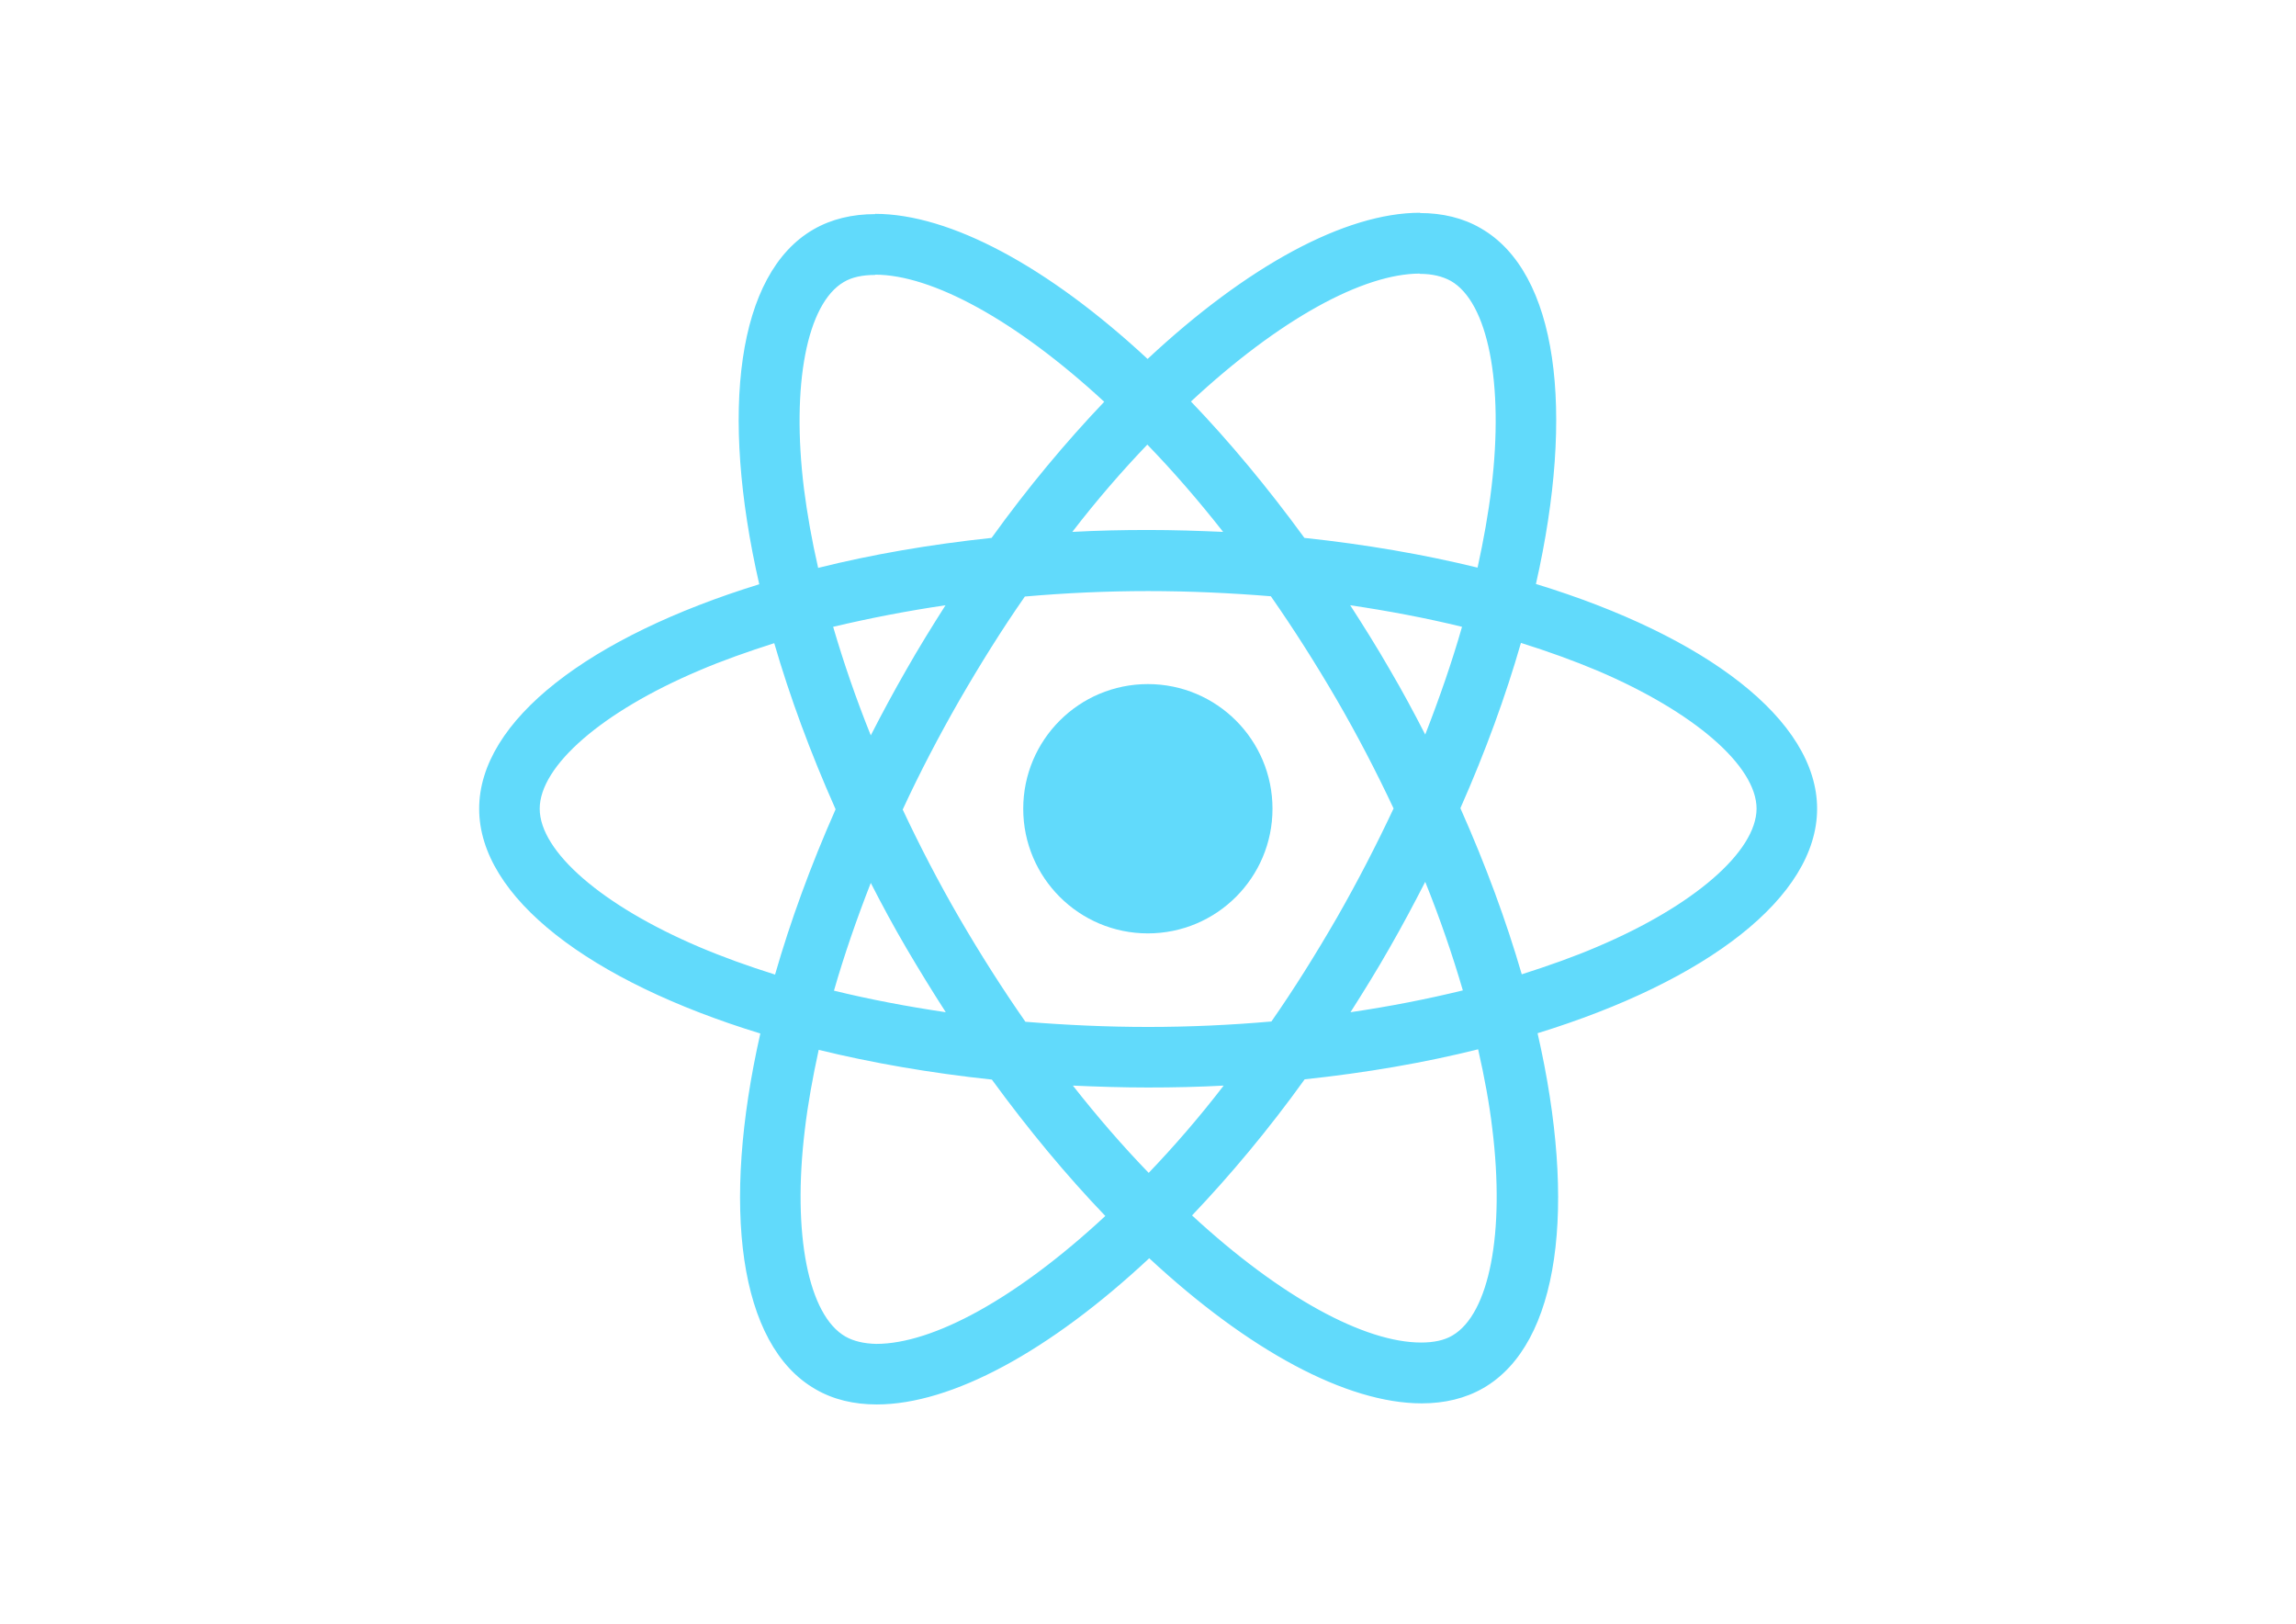
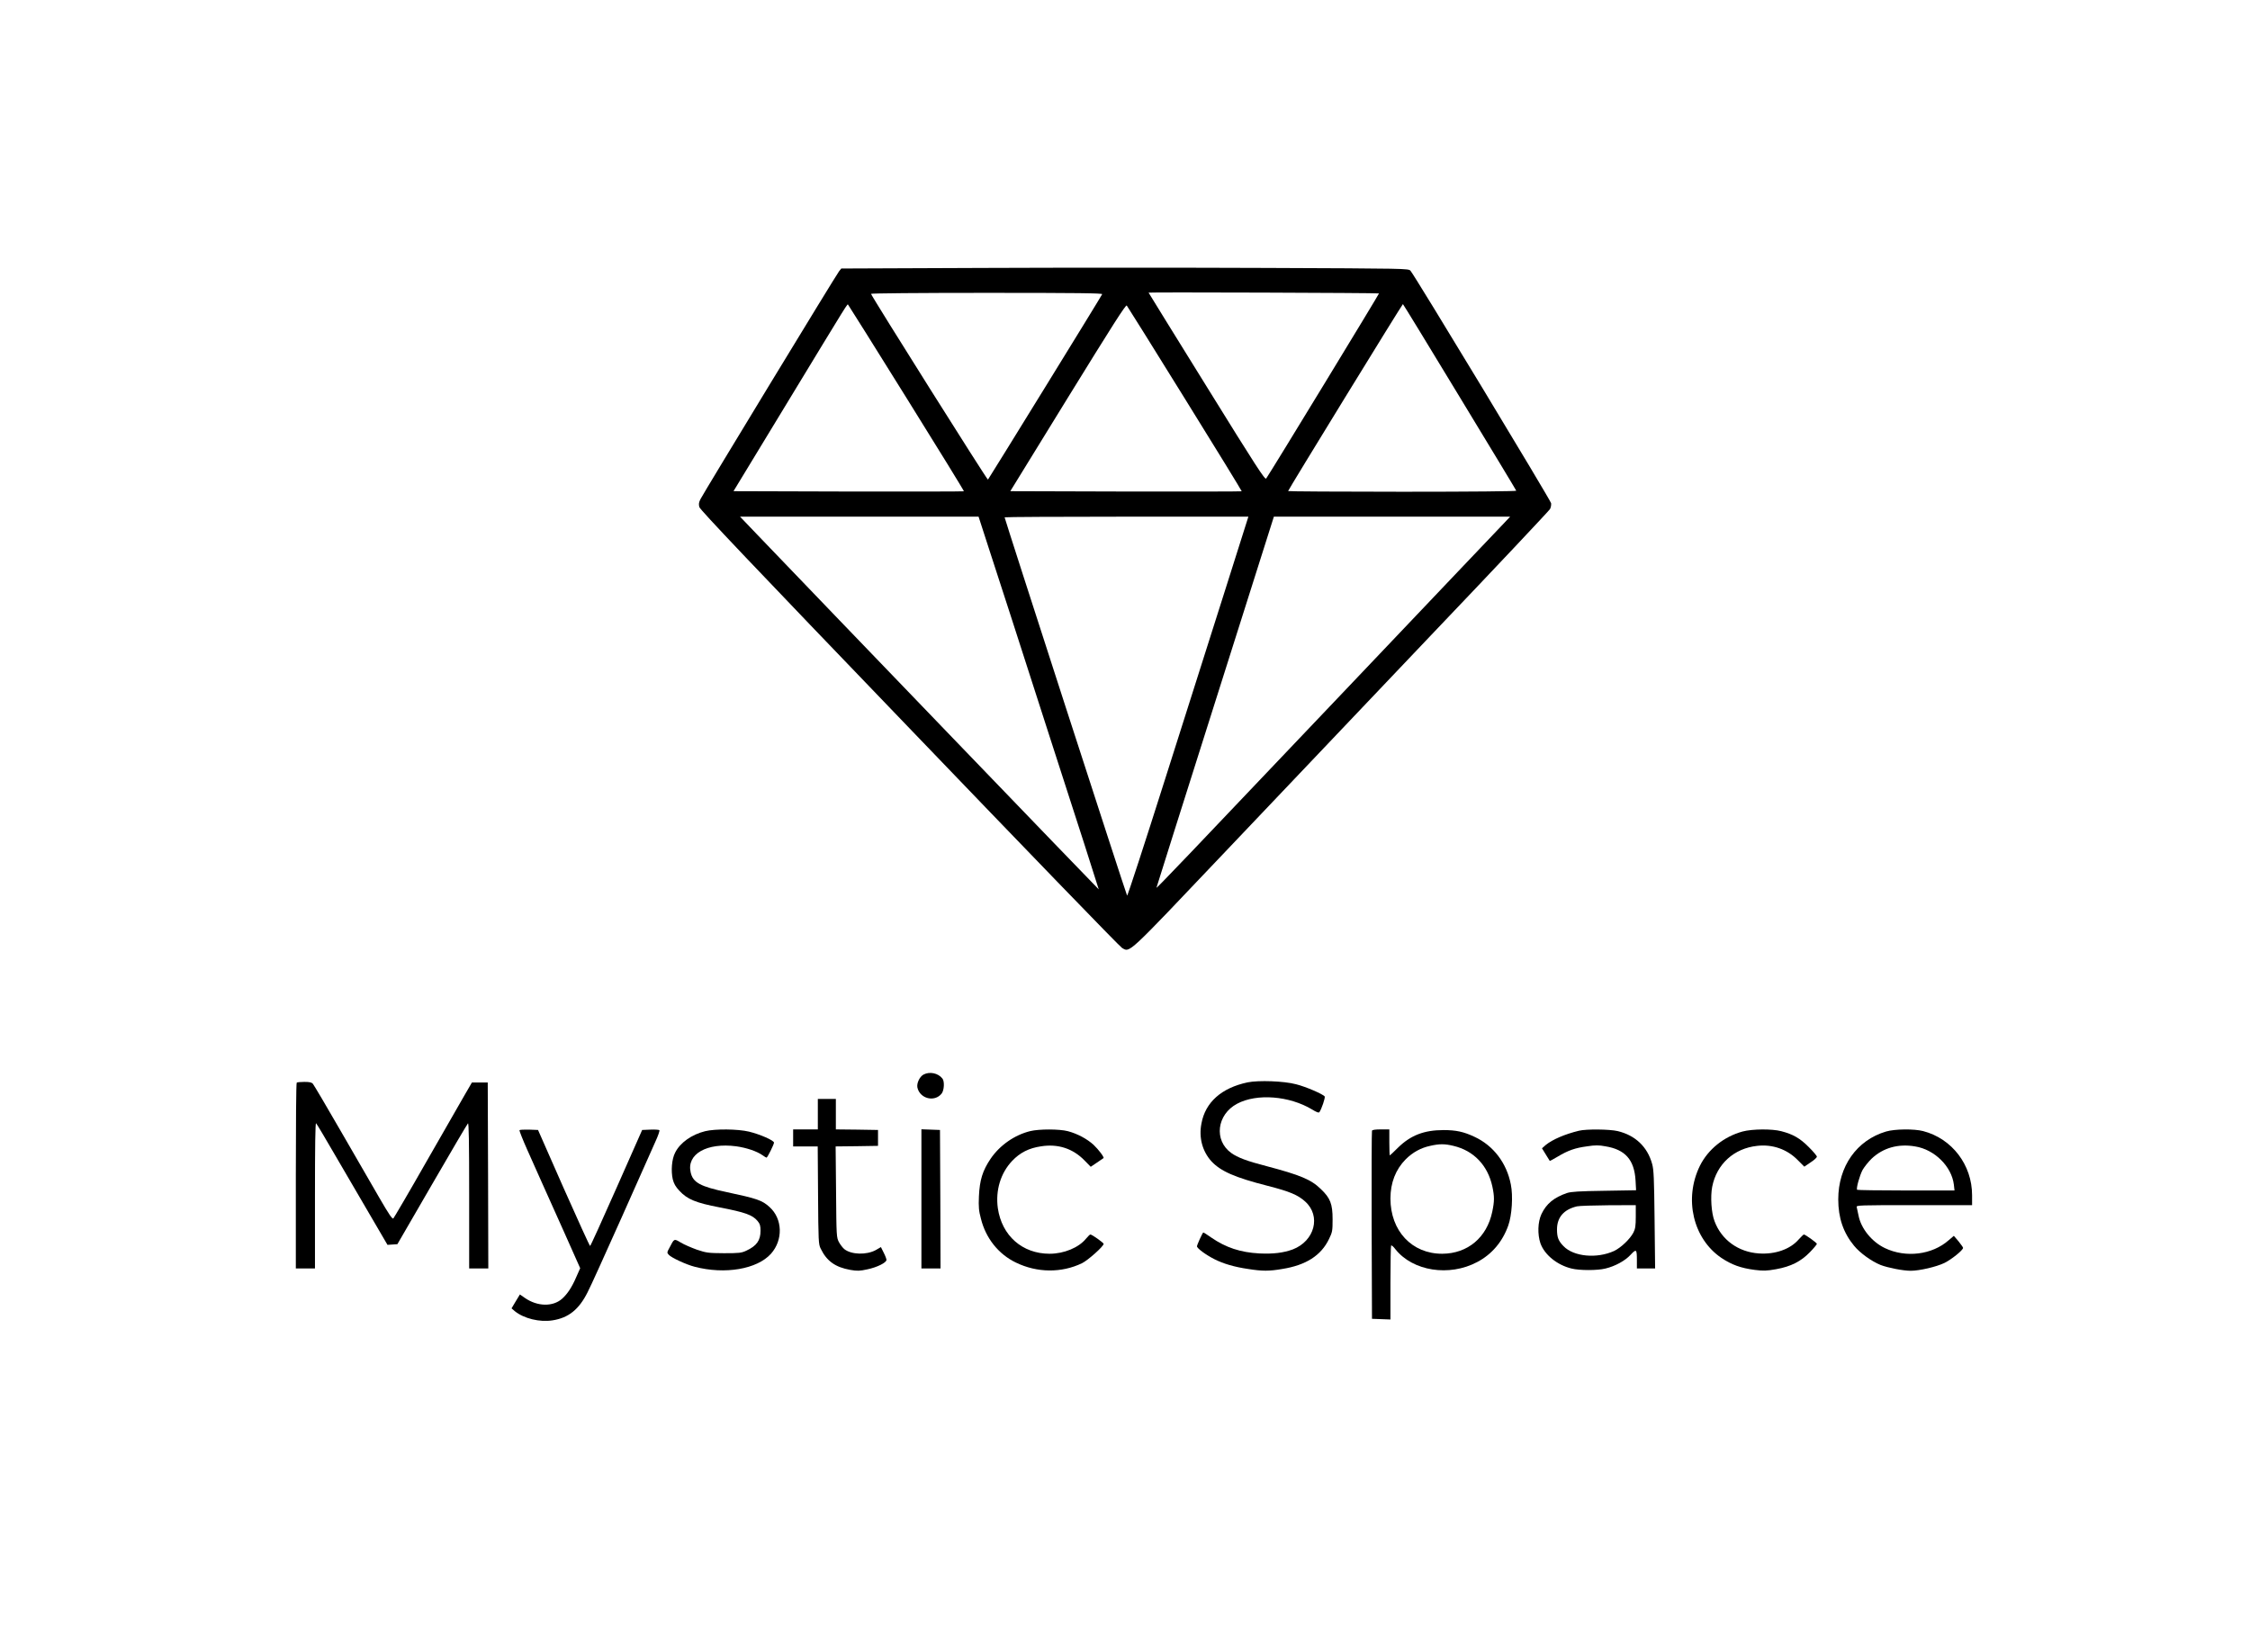
- <svg xmlns="http://www.w3.org/2000/svg" viewBox="0 0 841.9 595.3">
-   <g fill="#61DAFB">
-     <path d="M666.3 296.5c0-32.5-40.7-63.3-103.1-82.4 14.4-63.6 8-114.2-20.2-130.4-6.5-3.8-14.1-5.6-22.4-5.6v22.3c4.6 0 8.3.9 11.4 2.6 13.6 7.8 19.5 37.5 14.9 75.7-1.1 9.4-2.9 19.3-5.1 29.4-19.6-4.8-41-8.5-63.5-10.9-13.5-18.5-27.5-35.3-41.6-50 32.6-30.3 63.2-46.9 84-46.9V78c-27.5 0-63.5 19.6-99.9 53.6-36.4-33.8-72.4-53.2-99.9-53.2v22.3c20.7 0 51.4 16.5 84 46.6-14 14.7-28 31.4-41.3 49.9-22.6 2.4-44 6.1-63.6 11-2.3-10-4-19.7-5.2-29-4.7-38.2 1.1-67.9 14.6-75.8 3-1.8 6.9-2.6 11.5-2.6V78.5c-8.4 0-16 1.8-22.6 5.6-28.1 16.2-34.4 66.7-19.9 130.1-62.2 19.2-102.7 49.9-102.7 82.3 0 32.5 40.7 63.3 103.1 82.4-14.4 63.6-8 114.2 20.2 130.4 6.5 3.8 14.1 5.6 22.5 5.6 27.5 0 63.5-19.6 99.9-53.6 36.4 33.8 72.4 53.2 99.9 53.2 8.4 0 16-1.8 22.6-5.6 28.1-16.2 34.4-66.7 19.9-130.1 62-19.1 102.5-49.9 102.5-82.3zm-130.2-66.7c-3.7 12.9-8.3 26.2-13.5 39.5-4.1-8-8.4-16-13.1-24-4.6-8-9.5-15.8-14.4-23.4 14.2 2.1 27.9 4.7 41 7.9zm-45.8 106.5c-7.8 13.5-15.8 26.3-24.1 38.2-14.9 1.3-30 2-45.2 2-15.1 0-30.2-.7-45-1.9-8.3-11.9-16.4-24.6-24.2-38-7.6-13.1-14.5-26.4-20.8-39.8 6.2-13.4 13.2-26.8 20.7-39.9 7.8-13.5 15.8-26.3 24.1-38.2 14.9-1.3 30-2 45.2-2 15.1 0 30.2.7 45 1.9 8.3 11.9 16.4 24.6 24.2 38 7.6 13.1 14.5 26.4 20.8 39.8-6.3 13.4-13.2 26.8-20.7 39.9zm32.3-13c5.4 13.4 10 26.8 13.8 39.8-13.1 3.2-26.9 5.9-41.2 8 4.9-7.7 9.8-15.6 14.4-23.7 4.6-8 8.9-16.1 13-24.1zM421.2 430c-9.3-9.6-18.6-20.3-27.8-32 9 .4 18.2.7 27.5.7 9.4 0 18.7-.2 27.8-.7-9 11.7-18.3 22.4-27.5 32zm-74.4-58.9c-14.2-2.1-27.9-4.7-41-7.9 3.7-12.9 8.3-26.2 13.5-39.5 4.1 8 8.4 16 13.1 24 4.7 8 9.5 15.8 14.4 23.4zM420.7 163c9.3 9.6 18.6 20.3 27.8 32-9-.4-18.2-.7-27.5-.7-9.4 0-18.7.2-27.8.7 9-11.7 18.3-22.4 27.5-32zm-74 58.9c-4.9 7.7-9.8 15.6-14.4 23.7-4.6 8-8.9 16-13 24-5.4-13.4-10-26.8-13.8-39.8 13.1-3.1 26.9-5.8 41.2-7.9zm-90.5 125.2c-35.4-15.1-58.3-34.9-58.3-50.6 0-15.7 22.9-35.6 58.3-50.6 8.6-3.7 18-7 27.7-10.1 5.7 19.6 13.2 40 22.5 60.9-9.2 20.8-16.6 41.1-22.2 60.6-9.9-3.1-19.3-6.5-28-10.2zM310 490c-13.6-7.8-19.5-37.5-14.9-75.7 1.1-9.4 2.9-19.3 5.1-29.4 19.6 4.8 41 8.5 63.5 10.9 13.5 18.5 27.5 35.3 41.6 50-32.6 30.3-63.2 46.9-84 46.9-4.5-.1-8.3-1-11.3-2.7zm237.2-76.2c4.7 38.2-1.1 67.9-14.6 75.8-3 1.8-6.9 2.6-11.5 2.6-20.7 0-51.4-16.5-84-46.6 14-14.7 28-31.4 41.3-49.9 22.6-2.4 44-6.1 63.6-11 2.3 10.1 4.1 19.8 5.2 29.1zm38.5-66.7c-8.6 3.7-18 7-27.7 10.1-5.7-19.6-13.2-40-22.5-60.9 9.2-20.8 16.6-41.1 22.2-60.6 9.9 3.1 19.3 6.5 28.1 10.2 35.4 15.1 58.3 34.9 58.3 50.6-.1 15.7-23 35.6-58.4 50.6zM320.8 78.4z" />
-     <circle cx="420.9" cy="296.5" r="45.7" />
-     <path d="M520.5 78.1z" />
+ <svg xmlns="http://www.w3.org/2000/svg" width="79pt" height="58pt" viewBox="0 0 79 58" version="1.1">
+   <g id="surface1">
+     <path style=" stroke:none;fill-rule:nonzero;fill:rgb(0%,0%,0%);fill-opacity:1;" d="M 34.512 9.41 L 29.539 9.43 L 29.461 9.527 C 29.363 9.645 24.711 17.301 24.598 17.523 C 24.535 17.645 24.527 17.703 24.555 17.809 C 24.582 17.906 26.41 19.832 31.93 25.574 C 35.961 29.773 39.32 33.25 39.398 33.293 C 39.68 33.449 39.531 33.59 42.941 29.996 C 44.664 28.184 47.938 24.738 50.219 22.336 C 52.504 19.941 54.395 17.93 54.422 17.879 C 54.453 17.824 54.469 17.73 54.461 17.672 C 54.445 17.57 49.664 9.66 49.523 9.508 C 49.453 9.43 49.387 9.43 44.465 9.41 C 41.723 9.398 37.246 9.398 34.512 9.41 Z M 48.418 10.305 C 48.43 10.316 44.637 16.547 44.457 16.805 C 44.418 16.863 44.121 16.41 42.371 13.582 C 41.25 11.773 40.328 10.285 40.328 10.277 C 40.328 10.258 48.398 10.285 48.418 10.305 Z M 38.699 10.332 C 38.676 10.395 34.723 16.805 34.688 16.844 C 34.664 16.867 30.629 10.453 30.582 10.32 C 30.574 10.301 32.219 10.285 34.641 10.285 C 37.887 10.285 38.715 10.297 38.699 10.332 Z M 31.836 13.988 C 32.949 15.773 33.852 17.242 33.844 17.254 C 33.832 17.262 32.008 17.266 29.789 17.262 L 25.754 17.25 L 27.574 14.254 C 29.883 10.453 29.746 10.668 29.781 10.707 C 29.797 10.723 30.723 12.199 31.836 13.988 Z M 41.609 14.012 C 42.711 15.785 43.605 17.246 43.598 17.254 C 43.59 17.262 41.754 17.266 39.527 17.262 L 35.473 17.25 L 37.492 13.969 C 39.051 11.441 39.527 10.691 39.562 10.73 C 39.586 10.758 40.508 12.234 41.609 14.012 Z M 51.25 13.941 C 52.336 15.73 53.234 17.215 53.238 17.234 C 53.246 17.254 51.688 17.27 49.242 17.27 C 47.031 17.27 45.227 17.258 45.227 17.246 C 45.227 17.207 49.234 10.68 49.258 10.68 C 49.27 10.684 50.164 12.148 51.25 13.941 Z M 34.715 19.246 C 34.914 19.852 35.867 22.793 36.828 25.789 C 37.797 28.777 38.582 31.227 38.578 31.234 C 38.57 31.238 28.93 21.223 26.57 18.758 L 25.984 18.145 L 34.359 18.145 Z M 43.031 20.676 C 42.59 22.066 41.637 25.07 40.914 27.344 C 40.191 29.625 39.59 31.473 39.574 31.453 C 39.547 31.43 35.273 18.219 35.273 18.168 C 35.273 18.156 37.199 18.145 39.551 18.145 L 43.832 18.145 Z M 52.828 18.352 C 52.715 18.465 50.32 20.992 47.496 23.961 C 41.477 30.297 40.605 31.211 40.605 31.176 C 40.605 31.16 41.535 28.223 42.668 24.645 L 44.727 18.145 L 53.023 18.145 Z M 52.828 18.352 " />
+     <path style=" stroke:none;fill-rule:nonzero;fill:rgb(0%,0%,0%);fill-opacity:1;" d="M 32.426 37.738 C 32.289 37.812 32.18 38.043 32.211 38.195 C 32.301 38.59 32.816 38.715 33.062 38.406 C 33.152 38.289 33.168 37.977 33.09 37.879 C 32.938 37.684 32.641 37.625 32.426 37.738 Z M 32.426 37.738 " />
+     <path style=" stroke:none;fill-rule:nonzero;fill:rgb(0%,0%,0%);fill-opacity:1;" d="M 43.805 38.012 C 42.887 38.207 42.32 38.711 42.184 39.457 C 42.086 39.953 42.219 40.434 42.531 40.781 C 42.859 41.133 43.352 41.352 44.516 41.648 C 45.281 41.844 45.57 41.965 45.828 42.199 C 46.391 42.707 46.16 43.582 45.391 43.879 C 45.059 44 44.707 44.043 44.219 44.02 C 43.551 43.984 43.043 43.816 42.527 43.461 C 42.379 43.355 42.254 43.277 42.246 43.285 C 42.203 43.332 42.027 43.723 42.027 43.77 C 42.027 43.84 42.332 44.066 42.641 44.223 C 42.957 44.383 43.344 44.496 43.824 44.566 C 44.324 44.645 44.559 44.645 45.02 44.566 C 45.852 44.434 46.383 44.094 46.66 43.52 C 46.781 43.273 46.789 43.23 46.789 42.82 C 46.789 42.277 46.707 42.074 46.375 41.758 C 46.031 41.422 45.648 41.266 44.465 40.953 C 43.781 40.777 43.453 40.652 43.23 40.492 C 42.613 40.047 42.723 39.141 43.438 38.762 C 44.129 38.395 45.27 38.484 46.07 38.965 C 46.227 39.062 46.301 39.09 46.324 39.059 C 46.402 38.953 46.535 38.555 46.512 38.508 C 46.461 38.43 45.852 38.164 45.504 38.078 C 45.078 37.965 44.191 37.934 43.805 38.012 Z M 43.805 38.012 " />
+     <path style=" stroke:none;fill-rule:nonzero;fill:rgb(0%,0%,0%);fill-opacity:1;" d="M 10.418 38.023 C 10.398 38.035 10.387 39.516 10.387 41.301 L 10.387 44.547 L 11.059 44.547 L 11.059 41.98 C 11.059 40.258 11.07 39.422 11.098 39.449 C 11.125 39.473 11.418 39.969 11.762 40.562 C 12.102 41.148 12.66 42.098 12.996 42.676 L 13.605 43.719 L 13.777 43.707 L 13.953 43.695 L 15.168 41.598 C 15.836 40.441 16.406 39.477 16.43 39.453 C 16.461 39.422 16.473 40.102 16.473 41.98 L 16.473 44.547 L 17.145 44.547 L 17.137 41.281 L 17.125 38.016 L 16.57 38.016 L 16.316 38.453 C 16.18 38.691 15.57 39.758 14.961 40.816 C 14.359 41.875 13.836 42.762 13.812 42.789 C 13.777 42.824 13.668 42.668 13.324 42.074 C 13.082 41.652 12.469 40.598 11.965 39.723 C 11.465 38.852 11.02 38.105 10.988 38.066 C 10.945 38.012 10.871 37.996 10.684 37.996 C 10.551 37.996 10.43 38.008 10.418 38.023 Z M 10.418 38.023 " />
+     <path style=" stroke:none;fill-rule:nonzero;fill:rgb(0%,0%,0%);fill-opacity:1;" d="M 28.715 39.129 L 28.715 39.664 L 27.848 39.664 L 27.848 40.262 L 28.711 40.262 L 28.723 41.977 C 28.734 43.586 28.738 43.703 28.816 43.852 C 29.027 44.289 29.328 44.504 29.855 44.598 C 30.102 44.641 30.191 44.637 30.457 44.578 C 30.793 44.508 31.125 44.344 31.125 44.246 C 31.125 44.215 31.082 44.098 31.027 43.992 L 30.93 43.797 L 30.75 43.902 C 30.426 44.078 29.898 44.066 29.648 43.871 C 29.59 43.824 29.504 43.711 29.457 43.625 C 29.371 43.461 29.367 43.422 29.355 41.859 L 29.34 40.262 L 30.086 40.254 L 30.828 40.242 L 30.828 39.684 L 30.09 39.672 L 29.348 39.664 L 29.348 38.594 L 28.715 38.594 Z M 28.715 39.129 " />
+     <path style=" stroke:none;fill-rule:nonzero;fill:rgb(0%,0%,0%);fill-opacity:1;" d="M 18.238 39.691 C 18.23 39.707 18.352 40.02 18.512 40.379 C 18.676 40.742 18.91 41.266 19.035 41.551 C 19.16 41.832 19.516 42.621 19.82 43.301 L 20.371 44.539 L 20.234 44.848 C 20.078 45.211 19.922 45.445 19.734 45.613 C 19.41 45.898 18.871 45.887 18.434 45.586 L 18.254 45.461 L 18.105 45.707 L 17.961 45.949 L 18.074 46.047 C 18.398 46.309 18.949 46.441 19.395 46.371 C 19.961 46.285 20.328 45.988 20.629 45.387 C 20.73 45.199 21.262 44.016 21.824 42.762 C 22.379 41.508 22.914 40.309 23.008 40.102 C 23.105 39.895 23.168 39.707 23.152 39.691 C 23.137 39.676 22.988 39.664 22.836 39.672 L 22.547 39.684 L 21.645 41.723 C 21.152 42.84 20.734 43.758 20.719 43.758 C 20.703 43.758 20.285 42.84 19.789 41.723 L 18.891 39.684 L 18.574 39.672 C 18.398 39.668 18.25 39.676 18.238 39.691 Z M 18.238 39.691 " />
+     <path style=" stroke:none;fill-rule:nonzero;fill:rgb(0%,0%,0%);fill-opacity:1;" d="M 24.758 39.727 C 24.285 39.844 23.875 40.133 23.703 40.484 C 23.586 40.711 23.555 41.121 23.621 41.414 C 23.66 41.57 23.719 41.676 23.855 41.82 C 24.129 42.117 24.426 42.242 25.262 42.402 C 26.172 42.578 26.418 42.668 26.598 42.879 C 26.684 42.984 26.703 43.047 26.703 43.223 C 26.703 43.566 26.566 43.754 26.207 43.922 C 26.031 44.004 25.957 44.012 25.418 44.012 C 24.859 44.008 24.805 44 24.465 43.887 C 24.27 43.816 24.016 43.707 23.902 43.637 C 23.664 43.496 23.676 43.492 23.508 43.816 C 23.418 43.98 23.414 43.996 23.48 44.066 C 23.566 44.168 24.098 44.414 24.391 44.488 C 25.453 44.766 26.582 44.574 27.07 44.031 C 27.5 43.547 27.48 42.805 27.02 42.391 C 26.758 42.152 26.582 42.094 25.5 41.863 C 24.594 41.672 24.328 41.531 24.25 41.172 C 24.102 40.531 24.82 40.121 25.852 40.258 C 26.211 40.309 26.574 40.43 26.777 40.574 C 26.84 40.621 26.902 40.656 26.914 40.656 C 26.945 40.656 27.176 40.191 27.176 40.129 C 27.176 40.051 26.684 39.836 26.297 39.742 C 25.902 39.648 25.109 39.641 24.758 39.727 Z M 24.758 39.727 " />
+     <path style=" stroke:none;fill-rule:nonzero;fill:rgb(0%,0%,0%);fill-opacity:1;" d="M 32.352 42.105 L 32.352 44.547 L 33.023 44.547 L 33.016 42.113 L 33.004 39.684 L 32.68 39.672 L 32.352 39.66 Z M 32.352 42.105 " />
+     <path style=" stroke:none;fill-rule:nonzero;fill:rgb(0%,0%,0%);fill-opacity:1;" d="M 36.176 39.723 C 35.621 39.859 35.102 40.223 34.781 40.695 C 34.5 41.113 34.398 41.438 34.371 42.012 C 34.355 42.387 34.367 42.527 34.441 42.797 C 34.609 43.484 35.059 44.047 35.668 44.34 C 36.414 44.703 37.27 44.711 37.992 44.363 C 38.203 44.258 38.75 43.77 38.75 43.684 C 38.75 43.645 38.34 43.355 38.285 43.355 C 38.262 43.355 38.195 43.426 38.129 43.504 C 37.875 43.816 37.359 44.031 36.852 44.031 C 35.895 44.031 35.176 43.398 35.035 42.43 C 34.949 41.805 35.133 41.199 35.535 40.773 C 35.816 40.477 36.129 40.32 36.555 40.258 C 37.148 40.164 37.672 40.336 38.078 40.754 L 38.297 40.977 L 38.512 40.832 C 38.633 40.75 38.738 40.68 38.746 40.672 C 38.777 40.645 38.578 40.379 38.398 40.207 C 38.172 40 37.832 39.816 37.496 39.727 C 37.199 39.648 36.488 39.648 36.176 39.723 Z M 36.176 39.723 " />
+     <path style=" stroke:none;fill-rule:nonzero;fill:rgb(0%,0%,0%);fill-opacity:1;" d="M 48.172 39.711 C 48.16 39.738 48.156 41.238 48.16 43.039 L 48.172 46.316 L 48.5 46.328 L 48.82 46.34 L 48.82 45.051 C 48.82 44.344 48.832 43.754 48.844 43.742 C 48.863 43.727 48.93 43.785 48.996 43.875 C 49.605 44.641 50.883 44.844 51.863 44.324 C 52.379 44.055 52.758 43.605 52.957 43.039 C 53.086 42.68 53.129 41.996 53.047 41.598 C 52.902 40.844 52.434 40.23 51.766 39.922 C 51.383 39.742 51.117 39.688 50.68 39.688 C 50.004 39.688 49.527 39.871 49.082 40.309 C 48.934 40.457 48.805 40.578 48.797 40.578 C 48.789 40.578 48.781 40.371 48.781 40.121 L 48.781 39.664 L 48.484 39.664 C 48.285 39.664 48.184 39.68 48.172 39.711 Z M 51.031 40.242 C 51.746 40.41 52.238 40.93 52.398 41.668 C 52.473 42.023 52.473 42.18 52.395 42.555 C 52.207 43.461 51.531 44.027 50.641 44.031 C 49.574 44.035 48.82 43.23 48.82 42.09 C 48.82 41.539 49.004 41.07 49.355 40.715 C 49.602 40.469 49.887 40.312 50.215 40.242 C 50.539 40.168 50.727 40.168 51.031 40.242 Z M 51.031 40.242 " />
+     <path style=" stroke:none;fill-rule:nonzero;fill:rgb(0%,0%,0%);fill-opacity:1;" d="M 55.438 39.711 C 54.941 39.832 54.508 40.02 54.273 40.211 L 54.141 40.328 L 54.273 40.543 C 54.348 40.66 54.41 40.762 54.414 40.77 C 54.418 40.777 54.547 40.707 54.691 40.621 C 55.055 40.402 55.312 40.312 55.73 40.258 C 56 40.215 56.145 40.215 56.367 40.258 C 57.066 40.371 57.383 40.734 57.426 41.457 L 57.445 41.801 L 56.324 41.82 C 55.449 41.832 55.16 41.852 55.02 41.898 C 54.559 42.055 54.293 42.277 54.121 42.641 C 53.992 42.918 53.98 43.348 54.086 43.664 C 54.23 44.066 54.668 44.426 55.18 44.551 C 55.461 44.621 56.086 44.621 56.367 44.551 C 56.711 44.469 57.059 44.277 57.25 44.07 C 57.457 43.848 57.473 43.867 57.473 44.273 L 57.473 44.547 L 58.113 44.547 L 58.094 42.828 C 58.078 41.387 58.066 41.074 58.008 40.875 C 57.844 40.277 57.418 39.871 56.797 39.723 C 56.512 39.656 55.695 39.648 55.438 39.711 Z M 57.434 42.723 C 57.434 43.051 57.418 43.152 57.352 43.285 C 57.23 43.52 56.91 43.82 56.672 43.934 C 56.062 44.211 55.254 44.133 54.898 43.766 C 54.715 43.578 54.668 43.453 54.668 43.176 C 54.668 42.754 54.906 42.477 55.367 42.367 C 55.449 42.348 55.949 42.332 56.477 42.328 L 57.434 42.324 Z M 57.434 42.723 " />
+     <path style=" stroke:none;fill-rule:nonzero;fill:rgb(0%,0%,0%);fill-opacity:1;" d="M 61.184 39.738 C 60.527 39.918 59.973 40.363 59.684 40.945 C 59.117 42.105 59.445 43.5 60.438 44.176 C 60.801 44.418 61.121 44.535 61.609 44.598 C 61.918 44.637 62.027 44.633 62.359 44.574 C 62.883 44.48 63.234 44.301 63.551 43.973 C 63.688 43.832 63.793 43.703 63.793 43.684 C 63.793 43.648 63.387 43.355 63.336 43.355 C 63.32 43.355 63.238 43.438 63.152 43.531 C 62.855 43.875 62.324 44.059 61.758 44.02 C 61.035 43.973 60.441 43.543 60.199 42.887 C 60.086 42.598 60.051 42.023 60.117 41.68 C 60.273 40.883 60.883 40.328 61.699 40.242 C 62.238 40.18 62.75 40.363 63.121 40.742 L 63.352 40.973 L 63.57 40.824 C 63.695 40.746 63.793 40.652 63.793 40.621 C 63.793 40.594 63.664 40.438 63.508 40.285 C 63.199 39.973 62.957 39.836 62.543 39.727 C 62.215 39.641 61.523 39.648 61.184 39.738 Z M 61.184 39.738 " />
+     <path style=" stroke:none;fill-rule:nonzero;fill:rgb(0%,0%,0%);fill-opacity:1;" d="M 66.223 39.738 C 65.191 40.043 64.543 40.965 64.543 42.121 C 64.543 42.773 64.723 43.297 65.098 43.75 C 65.305 44.004 65.711 44.297 66.031 44.426 C 66.285 44.523 66.816 44.629 67.086 44.629 C 67.395 44.629 67.984 44.492 68.27 44.355 C 68.516 44.234 68.926 43.906 68.926 43.824 C 68.926 43.805 68.852 43.703 68.766 43.594 L 68.602 43.402 L 68.422 43.555 C 67.84 44.07 66.914 44.184 66.18 43.832 C 65.723 43.613 65.34 43.145 65.254 42.684 C 65.23 42.562 65.199 42.434 65.191 42.391 C 65.172 42.328 65.285 42.324 67.207 42.324 L 69.242 42.324 L 69.242 41.977 C 69.242 40.91 68.539 39.988 67.523 39.723 C 67.207 39.641 66.531 39.648 66.223 39.738 Z M 67.242 40.262 C 67.926 40.371 68.523 40.965 68.602 41.602 L 68.625 41.809 L 66.926 41.809 C 65.992 41.809 65.219 41.797 65.207 41.785 C 65.164 41.746 65.293 41.285 65.398 41.086 C 65.457 40.984 65.598 40.805 65.715 40.691 C 66.117 40.312 66.645 40.16 67.242 40.262 Z M 67.242 40.262 " />
  </g>
</svg>
